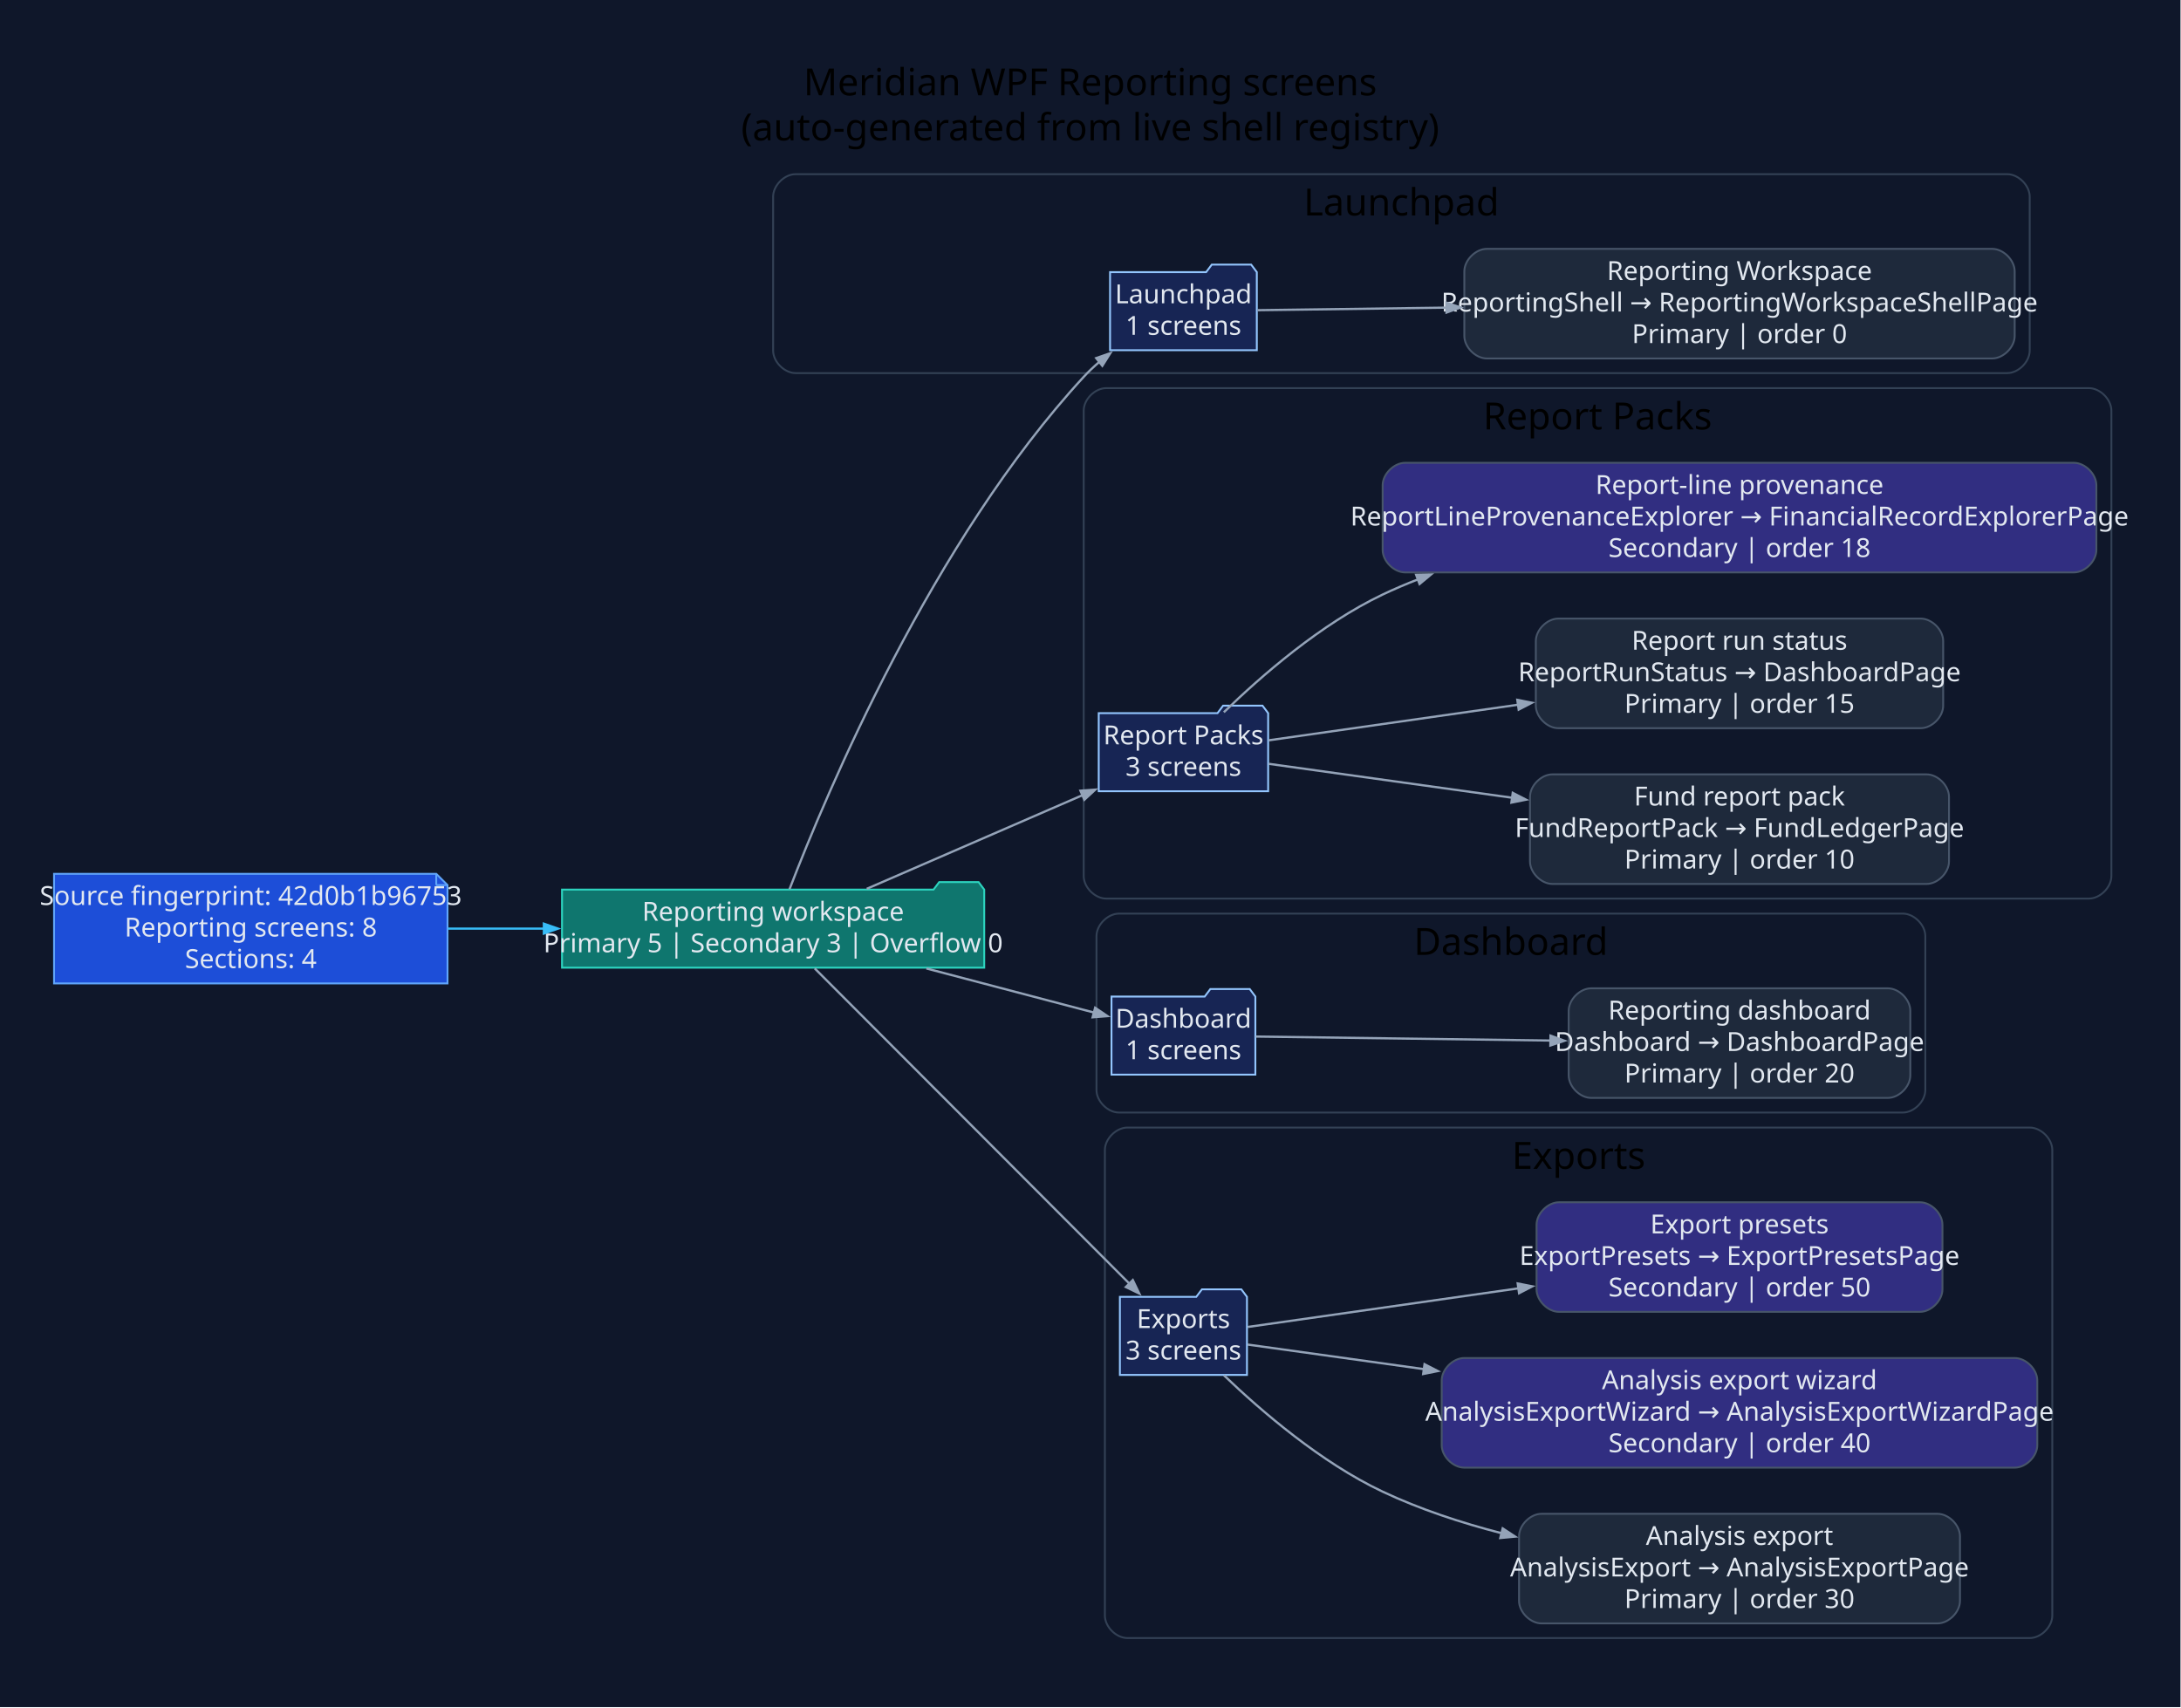
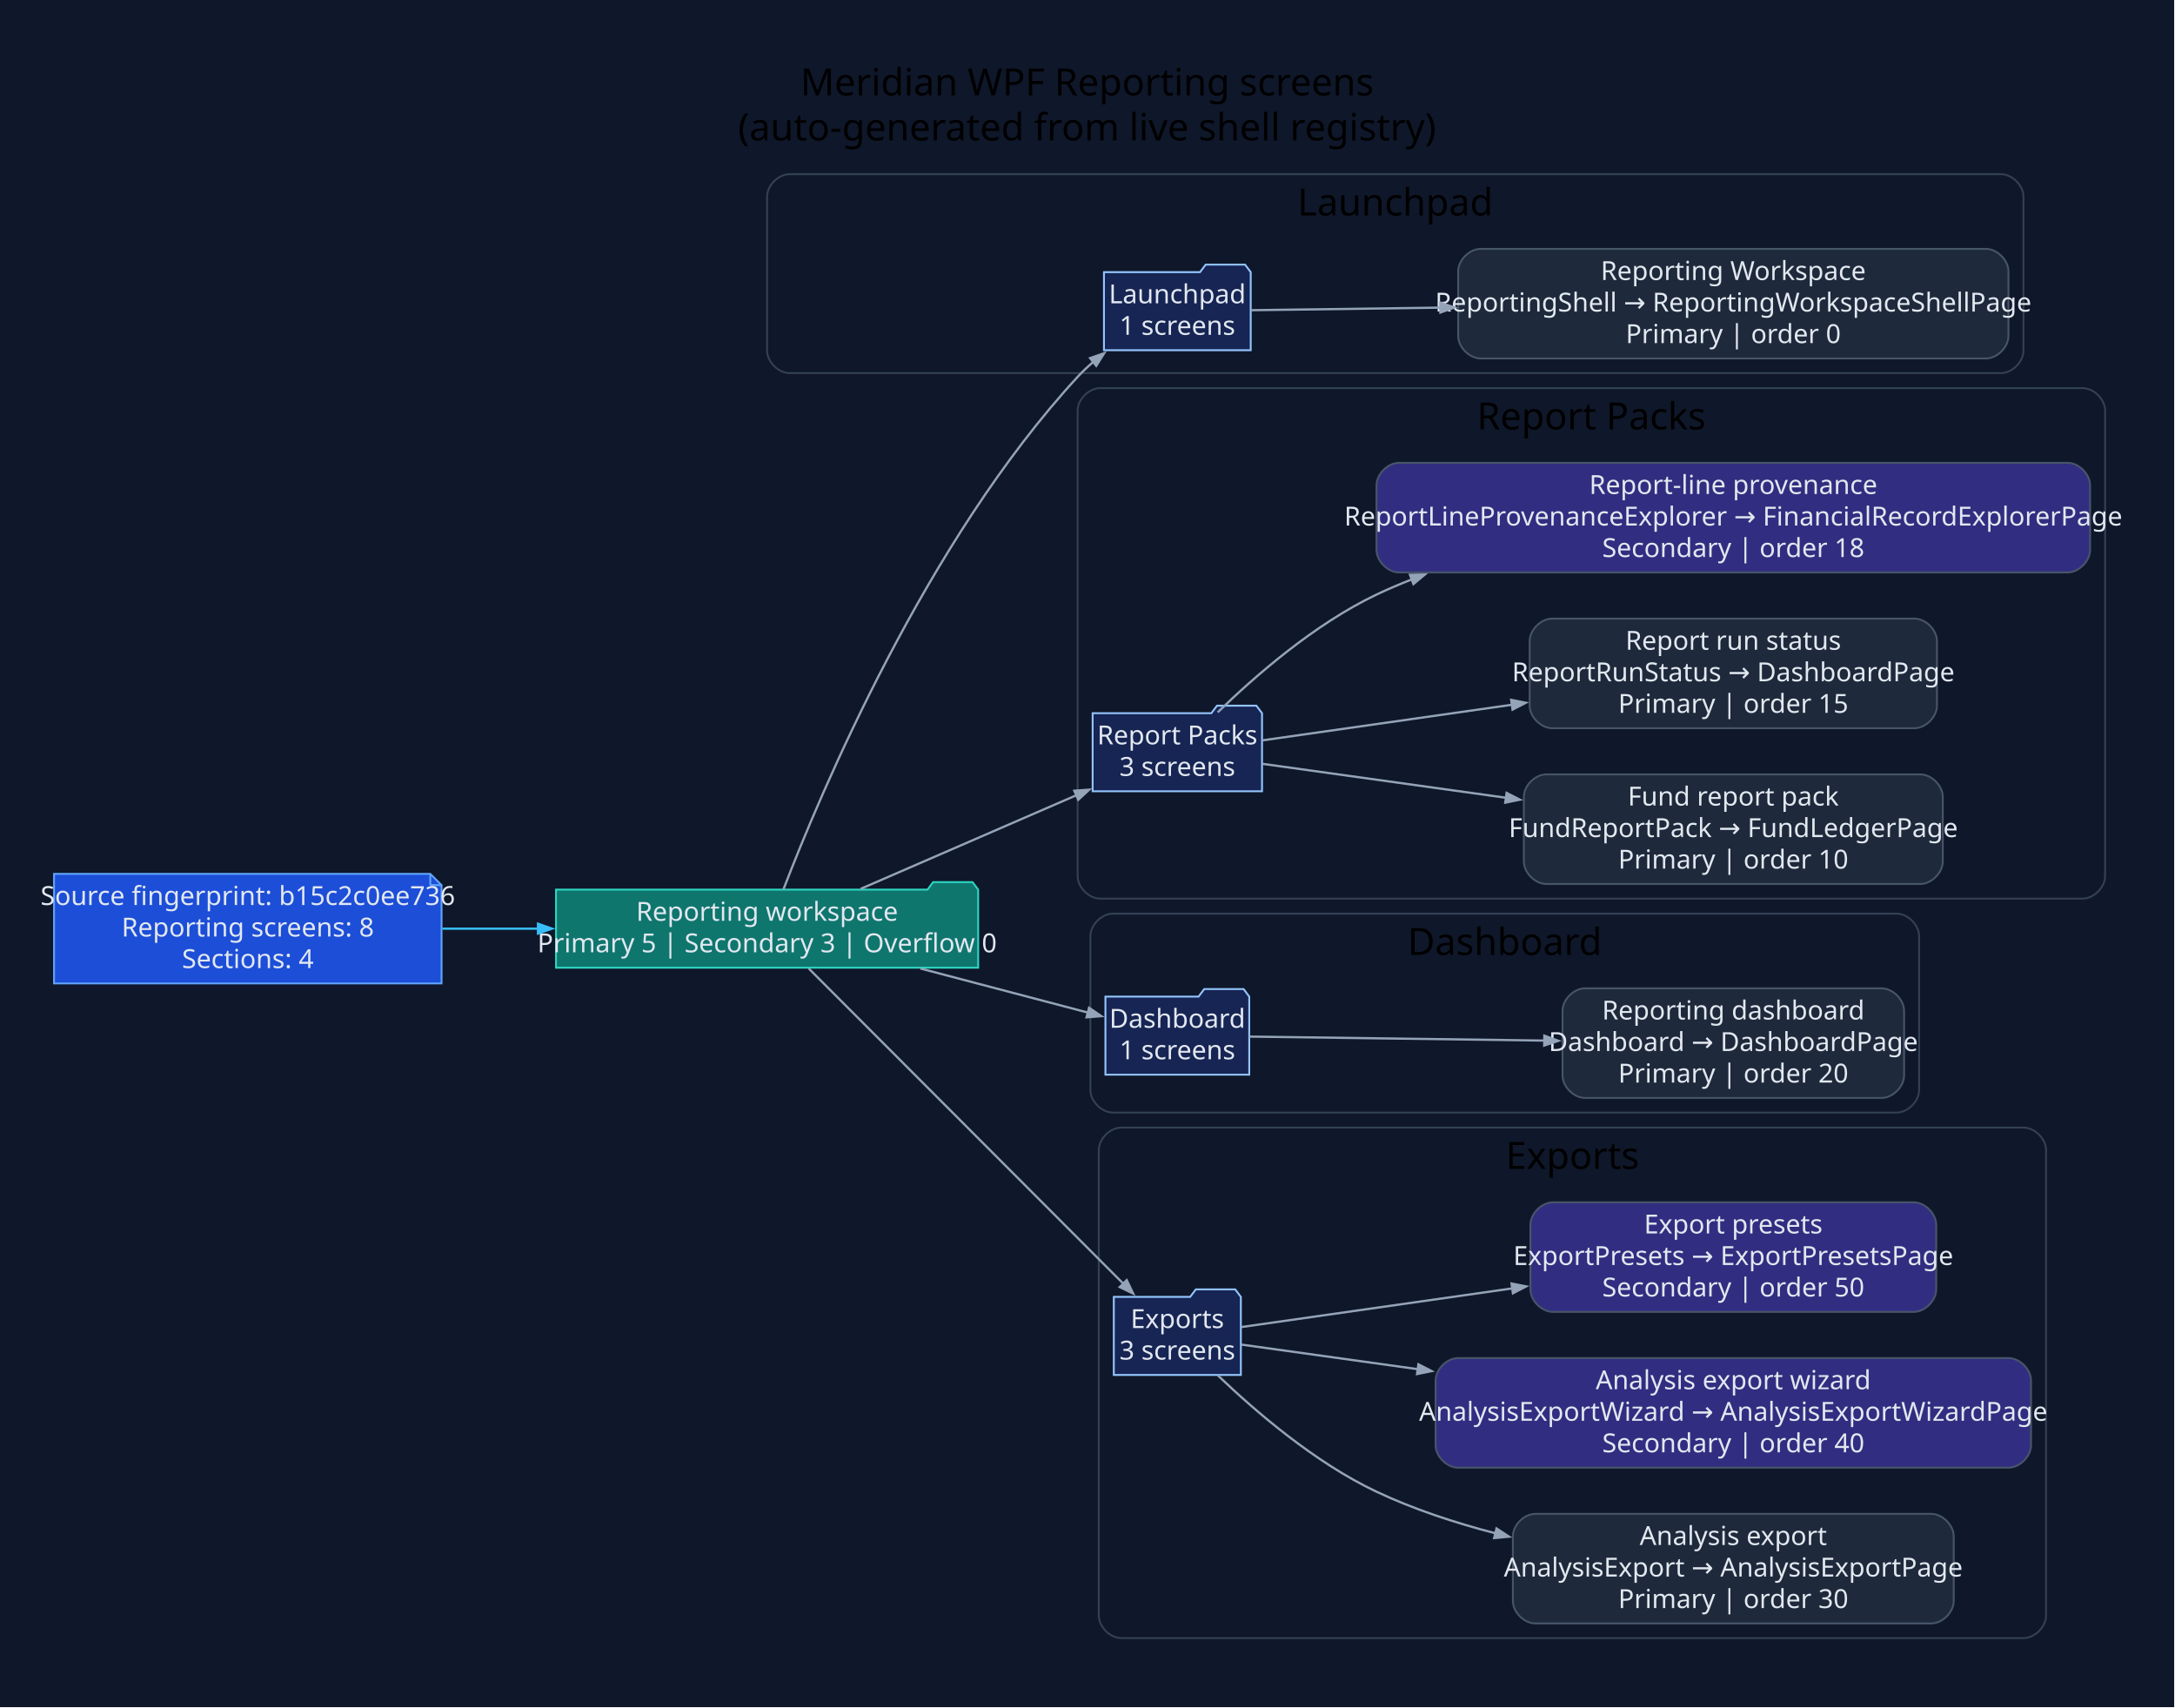
- <svg xmlns="http://www.w3.org/2000/svg" width="1162pt" height="910pt" viewBox="0.00 0.00 1162.00 910.00">
+ <svg xmlns="http://www.w3.org/2000/svg" width="1159pt" height="910pt" viewBox="0.00 0.00 1159.00 910.00">
  <g id="graph0" class="graph" transform="scale(1 1) rotate(0) translate(28.8 880.8)">
-     <polygon fill="#0f172a" stroke="none" points="-28.8,28.8 -28.8,-880.8 1132.91,-880.8 1132.91,28.8 -28.8,28.8" />
-     <text xml:space="preserve" text-anchor="middle" x="552.05" y="-830" font-family="Segoe UI" font-size="20.00">Meridian WPF Reporting screens</text>
-     <text xml:space="preserve" text-anchor="middle" x="552.05" y="-806" font-family="Segoe UI" font-size="20.00">(auto-generated from live shell registry)</text>
+     <polygon fill="#0f172a" stroke="none" points="-28.8,28.8 -28.8,-880.8 1129.76,-880.8 1129.76,28.8 -28.8,28.8" />
+     <text xml:space="preserve" text-anchor="middle" x="550.48" y="-830" font-family="Segoe UI" font-size="20.00">Meridian WPF Reporting screens</text>
+     <text xml:space="preserve" text-anchor="middle" x="550.48" y="-806" font-family="Segoe UI" font-size="20.00">(auto-generated from live shell registry)</text>
    <g id="clust1" class="cluster">
-       <path fill="#0f172a" stroke="#334155" d="M395.11,-682C395.11,-682 1040.59,-682 1040.59,-682 1046.59,-682 1052.59,-688 1052.59,-694 1052.59,-694 1052.59,-776 1052.59,-776 1052.59,-782 1046.59,-788 1040.59,-788 1040.59,-788 395.11,-788 395.11,-788 389.11,-788 383.11,-782 383.11,-776 383.11,-776 383.11,-694 383.11,-694 383.11,-688 389.11,-682 395.11,-682" />
-       <text xml:space="preserve" text-anchor="middle" x="717.85" y="-766" font-family="Segoe UI" font-size="20.00">Launchpad</text>
+       <path fill="#0f172a" stroke="#334155" d="M391.96,-682C391.96,-682 1037.45,-682 1037.45,-682 1043.45,-682 1049.45,-688 1049.45,-694 1049.45,-694 1049.45,-776 1049.45,-776 1049.45,-782 1043.45,-788 1037.45,-788 1037.45,-788 391.96,-788 391.96,-788 385.96,-788 379.96,-782 379.96,-776 379.96,-776 379.96,-694 379.96,-694 379.96,-688 385.96,-682 391.96,-682" />
+       <text xml:space="preserve" text-anchor="middle" x="714.7" y="-766" font-family="Segoe UI" font-size="20.00">Launchpad</text>
    </g>
    <g id="clust2" class="cluster">
-       <path fill="#0f172a" stroke="#334155" d="M560.58,-402C560.58,-402 1084.11,-402 1084.11,-402 1090.11,-402 1096.11,-408 1096.11,-414 1096.11,-414 1096.11,-662 1096.11,-662 1096.11,-668 1090.11,-674 1084.11,-674 1084.11,-674 560.58,-674 560.58,-674 554.58,-674 548.58,-668 548.58,-662 548.58,-662 548.58,-414 548.58,-414 548.58,-408 554.58,-402 560.58,-402" />
-       <text xml:space="preserve" text-anchor="middle" x="822.34" y="-652" font-family="Segoe UI" font-size="20.00">Report Packs</text>
+       <path fill="#0f172a" stroke="#334155" d="M557.44,-402C557.44,-402 1080.96,-402 1080.96,-402 1086.96,-402 1092.96,-408 1092.96,-414 1092.96,-414 1092.96,-662 1092.96,-662 1092.96,-668 1086.96,-674 1080.96,-674 1080.96,-674 557.44,-674 557.44,-674 551.44,-674 545.44,-668 545.44,-662 545.44,-662 545.44,-414 545.44,-414 545.44,-408 551.44,-402 557.44,-402" />
+       <text xml:space="preserve" text-anchor="middle" x="819.2" y="-652" font-family="Segoe UI" font-size="20.00">Report Packs</text>
    </g>
    <g id="clust3" class="cluster">
-       <path fill="#0f172a" stroke="#334155" d="M567.39,-288C567.39,-288 984.98,-288 984.98,-288 990.98,-288 996.98,-294 996.98,-300 996.98,-300 996.98,-382 996.98,-382 996.98,-388 990.98,-394 984.98,-394 984.98,-394 567.39,-394 567.39,-394 561.39,-394 555.39,-388 555.39,-382 555.39,-382 555.39,-300 555.39,-300 555.39,-294 561.39,-288 567.39,-288" />
-       <text xml:space="preserve" text-anchor="middle" x="776.19" y="-372" font-family="Segoe UI" font-size="20.00">Dashboard</text>
+       <path fill="#0f172a" stroke="#334155" d="M564.25,-288C564.25,-288 981.84,-288 981.84,-288 987.84,-288 993.84,-294 993.84,-300 993.84,-300 993.84,-382 993.84,-382 993.84,-388 987.84,-394 981.84,-394 981.84,-394 564.25,-394 564.25,-394 558.25,-394 552.25,-388 552.25,-382 552.25,-382 552.25,-300 552.25,-300 552.25,-294 558.25,-288 564.25,-288" />
+       <text xml:space="preserve" text-anchor="middle" x="773.04" y="-372" font-family="Segoe UI" font-size="20.00">Dashboard</text>
    </g>
    <g id="clust4" class="cluster">
-       <path fill="#0f172a" stroke="#334155" d="M571.86,-8C571.86,-8 1052.63,-8 1052.63,-8 1058.63,-8 1064.63,-14 1064.63,-20 1064.63,-20 1064.63,-268 1064.63,-268 1064.63,-274 1058.63,-280 1052.63,-280 1052.63,-280 571.86,-280 571.86,-280 565.86,-280 559.86,-274 559.86,-268 559.86,-268 559.86,-20 559.86,-20 559.86,-14 565.86,-8 571.86,-8" />
-       <text xml:space="preserve" text-anchor="middle" x="812.25" y="-258" font-family="Segoe UI" font-size="20.00">Exports</text>
+       <path fill="#0f172a" stroke="#334155" d="M568.72,-8C568.72,-8 1049.49,-8 1049.49,-8 1055.49,-8 1061.49,-14 1061.49,-20 1061.49,-20 1061.49,-268 1061.49,-268 1061.49,-274 1055.49,-280 1049.49,-280 1049.49,-280 568.72,-280 568.72,-280 562.72,-280 556.72,-274 556.72,-268 556.72,-268 556.72,-20 556.72,-20 556.72,-14 562.72,-8 568.72,-8" />
+       <text xml:space="preserve" text-anchor="middle" x="809.1" y="-258" font-family="Segoe UI" font-size="20.00">Exports</text>
    </g>
    <g id="node1" class="node">
-       <polygon fill="#1d4ed8" stroke="#60a5fa" points="203.63,-415.2 0,-415.2 0,-356.8 209.63,-356.8 209.63,-409.2 203.63,-415.2" />
-       <polyline fill="none" stroke="#60a5fa" points="203.63,-415.2 203.63,-409.2" />
-       <polyline fill="none" stroke="#60a5fa" points="209.63,-409.2 203.63,-409.2" />
-       <text xml:space="preserve" text-anchor="middle" x="104.82" y="-398.6" font-family="Segoe UI" font-size="14.00" fill="#e2e8f0">Source fingerprint: 42d0b1b96753</text>
-       <text xml:space="preserve" text-anchor="middle" x="104.82" y="-381.8" font-family="Segoe UI" font-size="14.00" fill="#e2e8f0">Reporting screens: 8</text>
-       <text xml:space="preserve" text-anchor="middle" x="104.82" y="-365" font-family="Segoe UI" font-size="14.00" fill="#e2e8f0">Sections: 4</text>
+       <polygon fill="#1d4ed8" stroke="#60a5fa" points="200.49,-415.2 0,-415.2 0,-356.8 206.49,-356.8 206.49,-409.2 200.49,-415.2" />
+       <polyline fill="none" stroke="#60a5fa" points="200.49,-415.2 200.49,-409.2" />
+       <polyline fill="none" stroke="#60a5fa" points="206.49,-409.2 200.49,-409.2" />
+       <text xml:space="preserve" text-anchor="middle" x="103.25" y="-398.6" font-family="Segoe UI" font-size="14.00" fill="#e2e8f0">Source fingerprint: b15c2c0ee736</text>
+       <text xml:space="preserve" text-anchor="middle" x="103.25" y="-381.8" font-family="Segoe UI" font-size="14.00" fill="#e2e8f0">Reporting screens: 8</text>
+       <text xml:space="preserve" text-anchor="middle" x="103.25" y="-365" font-family="Segoe UI" font-size="14.00" fill="#e2e8f0">Sections: 4</text>
    </g>
    <g id="node2" class="node">
-       <polygon fill="#0f766e" stroke="#2dd4bf" points="495.58,-406.8 492.58,-410.8 471.58,-410.8 468.58,-406.8 270.63,-406.8 270.63,-365.2 495.58,-365.2 495.58,-406.8" />
-       <text xml:space="preserve" text-anchor="middle" x="383.11" y="-390.2" font-family="Segoe UI" font-size="14.00" fill="#e2e8f0">Reporting workspace</text>
-       <text xml:space="preserve" text-anchor="middle" x="383.11" y="-373.4" font-family="Segoe UI" font-size="14.00" fill="#e2e8f0">Primary 5 | Secondary 3 | Overflow 0</text>
+       <polygon fill="#0f766e" stroke="#2dd4bf" points="492.44,-406.8 489.44,-410.8 468.44,-410.8 465.44,-406.8 267.49,-406.8 267.49,-365.2 492.44,-365.2 492.44,-406.8" />
+       <text xml:space="preserve" text-anchor="middle" x="379.96" y="-390.2" font-family="Segoe UI" font-size="14.00" fill="#e2e8f0">Reporting workspace</text>
+       <text xml:space="preserve" text-anchor="middle" x="379.96" y="-373.4" font-family="Segoe UI" font-size="14.00" fill="#e2e8f0">Primary 5 | Secondary 3 | Overflow 0</text>
    </g>
    <g id="edge1" class="edge">
-       <path fill="none" stroke="#38bdf8" stroke-width="1.2" d="M209.88,-386C226.68,-386 244.2,-386 261.36,-386" />
-       <polygon fill="#38bdf8" stroke="#38bdf8" stroke-width="1.2" points="260.98,-388.63 268.48,-386 260.98,-383.38 260.98,-388.63" />
+       <path fill="none" stroke="#38bdf8" stroke-width="1.2" d="M206.93,-386C223.67,-386 241.15,-386 258.28,-386" />
+       <polygon fill="#38bdf8" stroke="#38bdf8" stroke-width="1.2" points="257.88,-388.63 265.38,-386 257.88,-383.38 257.88,-388.63" />
    </g>
    <g id="node3" class="node">
-       <polygon fill="#172554" stroke="#93c5fd" points="640.81,-735.8 637.81,-739.8 616.81,-739.8 613.81,-735.8 562.62,-735.8 562.62,-694.2 640.81,-694.2 640.81,-735.8" />
-       <text xml:space="preserve" text-anchor="middle" x="601.71" y="-719.2" font-family="Segoe UI" font-size="14.00" fill="#e2e8f0">Launchpad</text>
-       <text xml:space="preserve" text-anchor="middle" x="601.71" y="-702.4" font-family="Segoe UI" font-size="14.00" fill="#e2e8f0">1 screens</text>
+       <polygon fill="#172554" stroke="#93c5fd" points="637.67,-735.8 634.67,-739.8 613.67,-739.8 610.67,-735.8 559.47,-735.8 559.47,-694.2 637.67,-694.2 637.67,-735.8" />
+       <text xml:space="preserve" text-anchor="middle" x="598.57" y="-719.2" font-family="Segoe UI" font-size="14.00" fill="#e2e8f0">Launchpad</text>
+       <text xml:space="preserve" text-anchor="middle" x="598.57" y="-702.4" font-family="Segoe UI" font-size="14.00" fill="#e2e8f0">1 screens</text>
    </g>
    <g id="edge2" class="edge">
-       <path fill="none" stroke="#94a3b8" stroke-width="1.2" d="M391.84,-406.98C411.56,-458.33 467.91,-592.49 548.58,-680 551.16,-682.8 554,-685.48 556.99,-688.03" />
-       <polygon fill="#94a3b8" stroke="#94a3b8" stroke-width="1.2" points="555.24,-689.99 562.74,-692.6 558.5,-685.88 555.24,-689.99" />
+       <path fill="none" stroke="#94a3b8" stroke-width="1.2" d="M388.7,-406.98C408.42,-458.33 464.76,-592.49 545.44,-680 548.01,-682.8 550.86,-685.48 553.84,-688.03" />
+       <polygon fill="#94a3b8" stroke="#94a3b8" stroke-width="1.2" points="552.09,-689.99 559.6,-692.6 555.36,-685.88 552.09,-689.99" />
    </g>
    <g id="node5" class="node">
-       <polygon fill="#172554" stroke="#93c5fd" points="646.85,-500.8 643.85,-504.8 622.85,-504.8 619.85,-500.8 556.58,-500.8 556.58,-459.2 646.85,-459.2 646.85,-500.8" />
-       <text xml:space="preserve" text-anchor="middle" x="601.71" y="-484.2" font-family="Segoe UI" font-size="14.00" fill="#e2e8f0">Report Packs</text>
-       <text xml:space="preserve" text-anchor="middle" x="601.71" y="-467.4" font-family="Segoe UI" font-size="14.00" fill="#e2e8f0">3 screens</text>
+       <polygon fill="#172554" stroke="#93c5fd" points="643.7,-500.8 640.7,-504.8 619.7,-504.8 616.7,-500.8 553.44,-500.8 553.44,-459.2 643.7,-459.2 643.7,-500.8" />
+       <text xml:space="preserve" text-anchor="middle" x="598.57" y="-484.2" font-family="Segoe UI" font-size="14.00" fill="#e2e8f0">Report Packs</text>
+       <text xml:space="preserve" text-anchor="middle" x="598.57" y="-467.4" font-family="Segoe UI" font-size="14.00" fill="#e2e8f0">3 screens</text>
    </g>
    <g id="edge4" class="edge">
-       <path fill="none" stroke="#94a3b8" stroke-width="1.2" d="M432.99,-407.21C467.3,-422.1 513.13,-441.99 548.21,-457.22" />
-       <polygon fill="#94a3b8" stroke="#94a3b8" stroke-width="1.2" points="546.84,-459.48 554.76,-460.06 548.93,-454.67 546.84,-459.48" />
+       <path fill="none" stroke="#94a3b8" stroke-width="1.2" d="M429.84,-407.21C464.15,-422.1 509.98,-441.99 545.07,-457.22" />
+       <polygon fill="#94a3b8" stroke="#94a3b8" stroke-width="1.2" points="543.69,-459.48 551.62,-460.06 545.78,-454.67 543.69,-459.48" />
    </g>
    <g id="node9" class="node">
-       <polygon fill="#172554" stroke="#93c5fd" points="640.04,-349.8 637.04,-353.8 616.04,-353.8 613.04,-349.8 563.39,-349.8 563.39,-308.2 640.04,-308.2 640.04,-349.8" />
-       <text xml:space="preserve" text-anchor="middle" x="601.71" y="-333.2" font-family="Segoe UI" font-size="14.00" fill="#e2e8f0">Dashboard</text>
-       <text xml:space="preserve" text-anchor="middle" x="601.71" y="-316.4" font-family="Segoe UI" font-size="14.00" fill="#e2e8f0">1 screens</text>
+       <polygon fill="#172554" stroke="#93c5fd" points="636.89,-349.8 633.89,-353.8 612.89,-353.8 609.89,-349.8 560.25,-349.8 560.25,-308.2 636.89,-308.2 636.89,-349.8" />
+       <text xml:space="preserve" text-anchor="middle" x="598.57" y="-333.2" font-family="Segoe UI" font-size="14.00" fill="#e2e8f0">Dashboard</text>
+       <text xml:space="preserve" text-anchor="middle" x="598.57" y="-316.4" font-family="Segoe UI" font-size="14.00" fill="#e2e8f0">1 screens</text>
    </g>
    <g id="edge8" class="edge">
-       <path fill="none" stroke="#94a3b8" stroke-width="1.2" d="M464.76,-364.78C494.89,-356.85 528.08,-348.11 554.12,-341.26" />
-       <polygon fill="#94a3b8" stroke="#94a3b8" stroke-width="1.2" points="554.67,-343.83 561.26,-339.38 553.34,-338.75 554.67,-343.83" />
+       <path fill="none" stroke="#94a3b8" stroke-width="1.2" d="M461.62,-364.78C491.75,-356.85 524.93,-348.11 550.97,-341.26" />
+       <polygon fill="#94a3b8" stroke="#94a3b8" stroke-width="1.2" points="551.53,-343.83 558.11,-339.38 550.19,-338.75 551.53,-343.83" />
    </g>
    <g id="node11" class="node">
-       <polygon fill="#172554" stroke="#93c5fd" points="635.56,-189.8 632.56,-193.8 611.56,-193.8 608.56,-189.8 567.86,-189.8 567.86,-148.2 635.56,-148.2 635.56,-189.8" />
-       <text xml:space="preserve" text-anchor="middle" x="601.71" y="-173.2" font-family="Segoe UI" font-size="14.00" fill="#e2e8f0">Exports</text>
-       <text xml:space="preserve" text-anchor="middle" x="601.71" y="-156.4" font-family="Segoe UI" font-size="14.00" fill="#e2e8f0">3 screens</text>
+       <polygon fill="#172554" stroke="#93c5fd" points="632.42,-189.8 629.42,-193.8 608.42,-193.8 605.42,-189.8 564.72,-189.8 564.72,-148.2 632.42,-148.2 632.42,-189.8" />
+       <text xml:space="preserve" text-anchor="middle" x="598.57" y="-173.2" font-family="Segoe UI" font-size="14.00" fill="#e2e8f0">Exports</text>
+       <text xml:space="preserve" text-anchor="middle" x="598.57" y="-156.4" font-family="Segoe UI" font-size="14.00" fill="#e2e8f0">3 screens</text>
    </g>
    <g id="edge10" class="edge">
-       <path fill="none" stroke="#94a3b8" stroke-width="1.2" d="M405.27,-364.8C444.66,-325.34 529.19,-240.66 573.04,-196.72" />
-       <polygon fill="#94a3b8" stroke="#94a3b8" stroke-width="1.2" points="574.74,-198.74 578.18,-191.57 571.03,-195.03 574.74,-198.74" />
+       <path fill="none" stroke="#94a3b8" stroke-width="1.2" d="M402.13,-364.8C441.52,-325.34 526.04,-240.66 569.9,-196.72" />
+       <polygon fill="#94a3b8" stroke="#94a3b8" stroke-width="1.2" points="571.6,-198.74 575.04,-191.57 567.88,-195.03 571.6,-198.74" />
    </g>
    <g id="node4" class="node">
-       <path fill="#1e293b" stroke="#475569" d="M1032.59,-748.2C1032.59,-748.2 763.37,-748.2 763.37,-748.2 757.37,-748.2 751.37,-742.2 751.37,-736.2 751.37,-736.2 751.37,-701.8 751.37,-701.8 751.37,-695.8 757.37,-689.8 763.37,-689.8 763.37,-689.8 1032.59,-689.8 1032.59,-689.8 1038.59,-689.8 1044.59,-695.8 1044.59,-701.8 1044.59,-701.8 1044.59,-736.2 1044.59,-736.2 1044.59,-742.2 1038.59,-748.2 1032.59,-748.2" />
-       <text xml:space="preserve" text-anchor="middle" x="897.98" y="-731.6" font-family="Segoe UI" font-size="14.00" fill="#e2e8f0">Reporting Workspace</text>
-       <text xml:space="preserve" text-anchor="middle" x="897.98" y="-714.8" font-family="Segoe UI" font-size="14.00" fill="#e2e8f0">ReportingShell → ReportingWorkspaceShellPage</text>
-       <text xml:space="preserve" text-anchor="middle" x="897.98" y="-698" font-family="Segoe UI" font-size="14.00" fill="#e2e8f0">Primary | order 0</text>
+       <path fill="#1e293b" stroke="#475569" d="M1029.45,-748.2C1029.45,-748.2 760.22,-748.2 760.22,-748.2 754.22,-748.2 748.22,-742.2 748.22,-736.2 748.22,-736.2 748.22,-701.8 748.22,-701.8 748.22,-695.8 754.22,-689.8 760.22,-689.8 760.22,-689.8 1029.45,-689.8 1029.45,-689.8 1035.45,-689.8 1041.45,-695.8 1041.45,-701.8 1041.45,-701.8 1041.45,-736.2 1041.45,-736.2 1041.45,-742.2 1035.45,-748.2 1029.45,-748.2" />
+       <text xml:space="preserve" text-anchor="middle" x="894.83" y="-731.6" font-family="Segoe UI" font-size="14.00" fill="#e2e8f0">Reporting Workspace</text>
+       <text xml:space="preserve" text-anchor="middle" x="894.83" y="-714.8" font-family="Segoe UI" font-size="14.00" fill="#e2e8f0">ReportingShell → ReportingWorkspaceShellPage</text>
+       <text xml:space="preserve" text-anchor="middle" x="894.83" y="-698" font-family="Segoe UI" font-size="14.00" fill="#e2e8f0">Primary | order 0</text>
    </g>
    <g id="edge3" class="edge">
-       <path fill="none" stroke="#94a3b8" stroke-width="1.2" d="M641.18,-715.52C667.58,-715.88 704.51,-716.38 742.12,-716.89" />
-       <polygon fill="#94a3b8" stroke="#94a3b8" stroke-width="1.2" points="741.82,-719.52 749.36,-716.99 741.89,-714.27 741.82,-719.52" />
+       <path fill="none" stroke="#94a3b8" stroke-width="1.2" d="M638.04,-715.52C664.43,-715.88 701.37,-716.38 738.98,-716.89" />
+       <polygon fill="#94a3b8" stroke="#94a3b8" stroke-width="1.2" points="738.68,-719.52 746.21,-716.99 738.75,-714.27 738.68,-719.52" />
    </g>
    <g id="node6" class="node">
-       <path fill="#1e293b" stroke="#475569" d="M997.6,-468.2C997.6,-468.2 798.35,-468.2 798.35,-468.2 792.35,-468.2 786.35,-462.2 786.35,-456.2 786.35,-456.2 786.35,-421.8 786.35,-421.8 786.35,-415.8 792.35,-409.8 798.35,-409.8 798.35,-409.8 997.6,-409.8 997.6,-409.8 1003.6,-409.8 1009.6,-415.8 1009.6,-421.8 1009.6,-421.8 1009.6,-456.2 1009.6,-456.2 1009.6,-462.2 1003.6,-468.2 997.6,-468.2" />
-       <text xml:space="preserve" text-anchor="middle" x="897.98" y="-451.6" font-family="Segoe UI" font-size="14.00" fill="#e2e8f0">Fund report pack</text>
-       <text xml:space="preserve" text-anchor="middle" x="897.98" y="-434.8" font-family="Segoe UI" font-size="14.00" fill="#e2e8f0">FundReportPack → FundLedgerPage</text>
-       <text xml:space="preserve" text-anchor="middle" x="897.98" y="-418" font-family="Segoe UI" font-size="14.00" fill="#e2e8f0">Primary | order 10</text>
+       <path fill="#1e293b" stroke="#475569" d="M994.46,-468.2C994.46,-468.2 795.21,-468.2 795.21,-468.2 789.21,-468.2 783.21,-462.2 783.21,-456.2 783.21,-456.2 783.21,-421.8 783.21,-421.8 783.21,-415.8 789.21,-409.8 795.21,-409.8 795.21,-409.8 994.46,-409.8 994.46,-409.8 1000.46,-409.8 1006.46,-415.8 1006.46,-421.8 1006.46,-421.8 1006.46,-456.2 1006.46,-456.2 1006.46,-462.2 1000.46,-468.2 994.46,-468.2" />
+       <text xml:space="preserve" text-anchor="middle" x="894.83" y="-451.6" font-family="Segoe UI" font-size="14.00" fill="#e2e8f0">Fund report pack</text>
+       <text xml:space="preserve" text-anchor="middle" x="894.83" y="-434.8" font-family="Segoe UI" font-size="14.00" fill="#e2e8f0">FundReportPack → FundLedgerPage</text>
+       <text xml:space="preserve" text-anchor="middle" x="894.83" y="-418" font-family="Segoe UI" font-size="14.00" fill="#e2e8f0">Primary | order 10</text>
    </g>
    <g id="edge5" class="edge">
-       <path fill="none" stroke="#94a3b8" stroke-width="1.2" d="M647.09,-473.82C681.56,-469.01 731.06,-462.12 776.92,-455.73" />
-       <polygon fill="#94a3b8" stroke="#94a3b8" stroke-width="1.2" points="777.17,-458.34 784.24,-454.71 776.45,-453.14 777.17,-458.34" />
+       <path fill="none" stroke="#94a3b8" stroke-width="1.2" d="M643.94,-473.82C678.41,-469.01 727.91,-462.12 773.77,-455.73" />
+       <polygon fill="#94a3b8" stroke="#94a3b8" stroke-width="1.2" points="774.03,-458.34 781.09,-454.71 773.3,-453.14 774.03,-458.34" />
    </g>
    <g id="node7" class="node">
-       <path fill="#1e293b" stroke="#475569" d="M994.49,-551.2C994.49,-551.2 801.46,-551.2 801.46,-551.2 795.46,-551.2 789.46,-545.2 789.46,-539.2 789.46,-539.2 789.46,-504.8 789.46,-504.8 789.46,-498.8 795.46,-492.8 801.46,-492.8 801.46,-492.8 994.49,-492.8 994.49,-492.8 1000.49,-492.8 1006.49,-498.8 1006.49,-504.8 1006.49,-504.8 1006.49,-539.2 1006.49,-539.2 1006.49,-545.2 1000.49,-551.2 994.49,-551.2" />
-       <text xml:space="preserve" text-anchor="middle" x="897.98" y="-534.6" font-family="Segoe UI" font-size="14.00" fill="#e2e8f0">Report run status</text>
-       <text xml:space="preserve" text-anchor="middle" x="897.98" y="-517.8" font-family="Segoe UI" font-size="14.00" fill="#e2e8f0">ReportRunStatus → DashboardPage</text>
-       <text xml:space="preserve" text-anchor="middle" x="897.98" y="-501" font-family="Segoe UI" font-size="14.00" fill="#e2e8f0">Primary | order 15</text>
+       <path fill="#1e293b" stroke="#475569" d="M991.35,-551.2C991.35,-551.2 798.32,-551.2 798.32,-551.2 792.32,-551.2 786.32,-545.2 786.32,-539.2 786.32,-539.2 786.32,-504.8 786.32,-504.8 786.32,-498.8 792.32,-492.8 798.32,-492.8 798.32,-492.8 991.35,-492.8 991.35,-492.8 997.35,-492.8 1003.35,-498.8 1003.35,-504.8 1003.35,-504.8 1003.35,-539.2 1003.35,-539.2 1003.35,-545.2 997.35,-551.2 991.35,-551.2" />
+       <text xml:space="preserve" text-anchor="middle" x="894.83" y="-534.6" font-family="Segoe UI" font-size="14.00" fill="#e2e8f0">Report run status</text>
+       <text xml:space="preserve" text-anchor="middle" x="894.83" y="-517.8" font-family="Segoe UI" font-size="14.00" fill="#e2e8f0">ReportRunStatus → DashboardPage</text>
+       <text xml:space="preserve" text-anchor="middle" x="894.83" y="-501" font-family="Segoe UI" font-size="14.00" fill="#e2e8f0">Primary | order 15</text>
    </g>
    <g id="edge6" class="edge">
-       <path fill="none" stroke="#94a3b8" stroke-width="1.2" d="M647.09,-486.33C682.38,-491.37 733.44,-498.66 780.21,-505.33" />
-       <polygon fill="#94a3b8" stroke="#94a3b8" stroke-width="1.2" points="779.6,-507.9 787.4,-506.36 780.34,-502.7 779.6,-507.9" />
+       <path fill="none" stroke="#94a3b8" stroke-width="1.2" d="M643.94,-486.33C679.24,-491.37 730.29,-498.66 777.07,-505.33" />
+       <polygon fill="#94a3b8" stroke="#94a3b8" stroke-width="1.2" points="776.46,-507.9 784.25,-506.36 777.2,-502.7 776.46,-507.9" />
    </g>
    <g id="node8" class="node">
-       <path fill="#312e81" stroke="#475569" d="M1076.11,-634.2C1076.11,-634.2 719.85,-634.2 719.85,-634.2 713.85,-634.2 707.85,-628.2 707.85,-622.2 707.85,-622.2 707.85,-587.8 707.85,-587.8 707.85,-581.8 713.85,-575.8 719.85,-575.8 719.85,-575.8 1076.11,-575.8 1076.11,-575.8 1082.11,-575.8 1088.11,-581.8 1088.11,-587.8 1088.11,-587.8 1088.11,-622.2 1088.11,-622.2 1088.11,-628.2 1082.11,-634.2 1076.11,-634.2" />
-       <text xml:space="preserve" text-anchor="middle" x="897.98" y="-617.6" font-family="Segoe UI" font-size="14.00" fill="#e2e8f0">Report-line provenance</text>
-       <text xml:space="preserve" text-anchor="middle" x="897.98" y="-600.8" font-family="Segoe UI" font-size="14.00" fill="#e2e8f0">ReportLineProvenanceExplorer → FinancialRecordExplorerPage</text>
-       <text xml:space="preserve" text-anchor="middle" x="897.98" y="-584" font-family="Segoe UI" font-size="14.00" fill="#e2e8f0">Secondary | order 18</text>
+       <path fill="#312e81" stroke="#475569" d="M1072.96,-634.2C1072.96,-634.2 716.7,-634.2 716.7,-634.2 710.7,-634.2 704.7,-628.2 704.7,-622.2 704.7,-622.2 704.7,-587.8 704.7,-587.8 704.7,-581.8 710.7,-575.8 716.7,-575.8 716.7,-575.8 1072.96,-575.8 1072.96,-575.8 1078.96,-575.8 1084.96,-581.8 1084.96,-587.8 1084.96,-587.8 1084.96,-622.2 1084.96,-622.2 1084.96,-628.2 1078.96,-634.2 1072.96,-634.2" />
+       <text xml:space="preserve" text-anchor="middle" x="894.83" y="-617.6" font-family="Segoe UI" font-size="14.00" fill="#e2e8f0">Report-line provenance</text>
+       <text xml:space="preserve" text-anchor="middle" x="894.83" y="-600.8" font-family="Segoe UI" font-size="14.00" fill="#e2e8f0">ReportLineProvenanceExplorer → FinancialRecordExplorerPage</text>
+       <text xml:space="preserve" text-anchor="middle" x="894.83" y="-584" font-family="Segoe UI" font-size="14.00" fill="#e2e8f0">Secondary | order 18</text>
    </g>
    <g id="edge7" class="edge">
-       <path fill="none" stroke="#94a3b8" stroke-width="1.2" d="M623.24,-501.28C643.09,-520.58 674.93,-548.35 707.85,-564 714.03,-566.94 720.44,-569.67 726.98,-572.21" />
-       <polygon fill="#94a3b8" stroke="#94a3b8" stroke-width="1.2" points="725.69,-574.53 733.63,-574.69 727.52,-569.61 725.69,-574.53" />
+       <path fill="none" stroke="#94a3b8" stroke-width="1.2" d="M620.1,-501.28C639.95,-520.58 671.79,-548.35 704.7,-564 710.89,-566.94 717.29,-569.67 723.83,-572.21" />
+       <polygon fill="#94a3b8" stroke="#94a3b8" stroke-width="1.2" points="722.54,-574.53 730.49,-574.69 724.38,-569.61 722.54,-574.53" />
    </g>
    <g id="node10" class="node">
-       <path fill="#1e293b" stroke="#475569" d="M976.98,-354.2C976.98,-354.2 818.97,-354.2 818.97,-354.2 812.97,-354.2 806.97,-348.2 806.97,-342.2 806.97,-342.2 806.97,-307.8 806.97,-307.8 806.97,-301.8 812.97,-295.8 818.97,-295.8 818.97,-295.8 976.98,-295.8 976.98,-295.8 982.98,-295.8 988.98,-301.8 988.98,-307.8 988.98,-307.8 988.98,-342.2 988.98,-342.2 988.98,-348.2 982.98,-354.2 976.98,-354.2" />
-       <text xml:space="preserve" text-anchor="middle" x="897.98" y="-337.6" font-family="Segoe UI" font-size="14.00" fill="#e2e8f0">Reporting dashboard</text>
-       <text xml:space="preserve" text-anchor="middle" x="897.98" y="-320.8" font-family="Segoe UI" font-size="14.00" fill="#e2e8f0">Dashboard → DashboardPage</text>
-       <text xml:space="preserve" text-anchor="middle" x="897.98" y="-304" font-family="Segoe UI" font-size="14.00" fill="#e2e8f0">Primary | order 20</text>
+       <path fill="#1e293b" stroke="#475569" d="M973.84,-354.2C973.84,-354.2 815.83,-354.2 815.83,-354.2 809.83,-354.2 803.83,-348.2 803.83,-342.2 803.83,-342.2 803.83,-307.8 803.83,-307.8 803.83,-301.8 809.83,-295.8 815.83,-295.8 815.83,-295.8 973.84,-295.8 973.84,-295.8 979.84,-295.8 985.84,-301.8 985.84,-307.8 985.84,-307.8 985.84,-342.2 985.84,-342.2 985.84,-348.2 979.84,-354.2 973.84,-354.2" />
+       <text xml:space="preserve" text-anchor="middle" x="894.83" y="-337.6" font-family="Segoe UI" font-size="14.00" fill="#e2e8f0">Reporting dashboard</text>
+       <text xml:space="preserve" text-anchor="middle" x="894.83" y="-320.8" font-family="Segoe UI" font-size="14.00" fill="#e2e8f0">Dashboard → DashboardPage</text>
+       <text xml:space="preserve" text-anchor="middle" x="894.83" y="-304" font-family="Segoe UI" font-size="14.00" fill="#e2e8f0">Primary | order 20</text>
    </g>
    <g id="edge9" class="edge">
-       <path fill="none" stroke="#94a3b8" stroke-width="1.2" d="M640.28,-328.49C679.68,-327.95 743.26,-327.09 797.29,-326.36" />
-       <polygon fill="#94a3b8" stroke="#94a3b8" stroke-width="1.2" points="797.28,-328.98 804.75,-326.25 797.21,-323.73 797.28,-328.98" />
+       <path fill="none" stroke="#94a3b8" stroke-width="1.2" d="M637.14,-328.49C676.54,-327.95 740.12,-327.09 794.14,-326.36" />
+       <polygon fill="#94a3b8" stroke="#94a3b8" stroke-width="1.2" points="794.14,-328.98 801.6,-326.25 794.07,-323.73 794.14,-328.98" />
    </g>
    <g id="node12" class="node">
-       <path fill="#1e293b" stroke="#475569" d="M1003.44,-74.2C1003.44,-74.2 792.52,-74.2 792.52,-74.2 786.52,-74.2 780.52,-68.2 780.52,-62.2 780.52,-62.2 780.52,-27.8 780.52,-27.8 780.52,-21.8 786.52,-15.8 792.52,-15.8 792.52,-15.8 1003.44,-15.8 1003.44,-15.8 1009.44,-15.8 1015.44,-21.8 1015.44,-27.8 1015.44,-27.8 1015.44,-62.2 1015.44,-62.2 1015.44,-68.2 1009.44,-74.2 1003.44,-74.2" />
-       <text xml:space="preserve" text-anchor="middle" x="897.98" y="-57.6" font-family="Segoe UI" font-size="14.00" fill="#e2e8f0">Analysis export</text>
-       <text xml:space="preserve" text-anchor="middle" x="897.98" y="-40.8" font-family="Segoe UI" font-size="14.00" fill="#e2e8f0">AnalysisExport → AnalysisExportPage</text>
-       <text xml:space="preserve" text-anchor="middle" x="897.98" y="-24" font-family="Segoe UI" font-size="14.00" fill="#e2e8f0">Primary | order 30</text>
+       <path fill="#1e293b" stroke="#475569" d="M1000.29,-74.2C1000.29,-74.2 789.37,-74.2 789.37,-74.2 783.37,-74.2 777.37,-68.2 777.37,-62.2 777.37,-62.2 777.37,-27.8 777.37,-27.8 777.37,-21.8 783.37,-15.8 789.37,-15.8 789.37,-15.8 1000.29,-15.8 1000.29,-15.8 1006.29,-15.8 1012.29,-21.8 1012.29,-27.8 1012.29,-27.8 1012.29,-62.2 1012.29,-62.2 1012.29,-68.2 1006.29,-74.2 1000.29,-74.2" />
+       <text xml:space="preserve" text-anchor="middle" x="894.83" y="-57.6" font-family="Segoe UI" font-size="14.00" fill="#e2e8f0">Analysis export</text>
+       <text xml:space="preserve" text-anchor="middle" x="894.83" y="-40.8" font-family="Segoe UI" font-size="14.00" fill="#e2e8f0">AnalysisExport → AnalysisExportPage</text>
+       <text xml:space="preserve" text-anchor="middle" x="894.83" y="-24" font-family="Segoe UI" font-size="14.00" fill="#e2e8f0">Primary | order 30</text>
    </g>
    <g id="edge11" class="edge">
-       <path fill="none" stroke="#94a3b8" stroke-width="1.2" d="M623.29,-147.99C643.18,-128.92 675.04,-101.48 707.85,-86 727.61,-76.68 749.54,-69.44 771.26,-63.84" />
-       <polygon fill="#94a3b8" stroke="#94a3b8" stroke-width="1.2" points="771.81,-66.41 778.45,-62.05 770.54,-61.31 771.81,-66.41" />
+       <path fill="none" stroke="#94a3b8" stroke-width="1.2" d="M620.15,-147.99C640.03,-128.92 671.89,-101.48 704.7,-86 724.47,-76.68 746.39,-69.44 768.11,-63.84" />
+       <polygon fill="#94a3b8" stroke="#94a3b8" stroke-width="1.2" points="768.66,-66.41 775.31,-62.05 767.4,-61.31 768.66,-66.41" />
    </g>
    <g id="node13" class="node">
-       <path fill="#312e81" stroke="#475569" d="M1044.63,-157.2C1044.63,-157.2 751.32,-157.2 751.32,-157.2 745.32,-157.2 739.32,-151.2 739.32,-145.2 739.32,-145.2 739.32,-110.8 739.32,-110.8 739.32,-104.8 745.32,-98.8 751.32,-98.8 751.32,-98.8 1044.63,-98.8 1044.63,-98.8 1050.63,-98.8 1056.63,-104.8 1056.63,-110.8 1056.63,-110.8 1056.63,-145.2 1056.63,-145.2 1056.63,-151.2 1050.63,-157.2 1044.63,-157.2" />
-       <text xml:space="preserve" text-anchor="middle" x="897.98" y="-140.6" font-family="Segoe UI" font-size="14.00" fill="#e2e8f0">Analysis export wizard</text>
-       <text xml:space="preserve" text-anchor="middle" x="897.98" y="-123.8" font-family="Segoe UI" font-size="14.00" fill="#e2e8f0">AnalysisExportWizard → AnalysisExportWizardPage</text>
-       <text xml:space="preserve" text-anchor="middle" x="897.98" y="-107" font-family="Segoe UI" font-size="14.00" fill="#e2e8f0">Secondary | order 40</text>
+       <path fill="#312e81" stroke="#475569" d="M1041.49,-157.2C1041.49,-157.2 748.18,-157.2 748.18,-157.2 742.18,-157.2 736.18,-151.2 736.18,-145.2 736.18,-145.2 736.18,-110.8 736.18,-110.8 736.18,-104.8 742.18,-98.8 748.18,-98.8 748.18,-98.8 1041.49,-98.8 1041.49,-98.8 1047.49,-98.8 1053.49,-104.8 1053.49,-110.8 1053.49,-110.8 1053.49,-145.2 1053.49,-145.2 1053.49,-151.2 1047.49,-157.2 1041.49,-157.2" />
+       <text xml:space="preserve" text-anchor="middle" x="894.83" y="-140.6" font-family="Segoe UI" font-size="14.00" fill="#e2e8f0">Analysis export wizard</text>
+       <text xml:space="preserve" text-anchor="middle" x="894.83" y="-123.8" font-family="Segoe UI" font-size="14.00" fill="#e2e8f0">AnalysisExportWizard → AnalysisExportWizardPage</text>
+       <text xml:space="preserve" text-anchor="middle" x="894.83" y="-107" font-family="Segoe UI" font-size="14.00" fill="#e2e8f0">Secondary | order 40</text>
    </g>
    <g id="edge12" class="edge">
-       <path fill="none" stroke="#94a3b8" stroke-width="1.2" d="M635.9,-164.38C659.8,-161.05 694.04,-156.28 729.89,-151.28" />
-       <polygon fill="#94a3b8" stroke="#94a3b8" stroke-width="1.2" points="730.17,-153.89 737.24,-150.26 729.45,-148.69 730.17,-153.89" />
+       <path fill="none" stroke="#94a3b8" stroke-width="1.2" d="M632.75,-164.38C656.66,-161.05 690.9,-156.28 726.75,-151.28" />
+       <polygon fill="#94a3b8" stroke="#94a3b8" stroke-width="1.2" points="727.03,-153.89 734.09,-150.26 726.3,-148.69 727.03,-153.89" />
    </g>
    <g id="node14" class="node">
-       <path fill="#312e81" stroke="#475569" d="M994.1,-240.2C994.1,-240.2 801.85,-240.2 801.85,-240.2 795.85,-240.2 789.85,-234.2 789.85,-228.2 789.85,-228.2 789.85,-193.8 789.85,-193.8 789.85,-187.8 795.85,-181.8 801.85,-181.8 801.85,-181.8 994.1,-181.8 994.1,-181.8 1000.1,-181.8 1006.1,-187.8 1006.1,-193.8 1006.1,-193.8 1006.1,-228.2 1006.1,-228.2 1006.1,-234.2 1000.1,-240.2 994.1,-240.2" />
-       <text xml:space="preserve" text-anchor="middle" x="897.98" y="-223.6" font-family="Segoe UI" font-size="14.00" fill="#e2e8f0">Export presets</text>
-       <text xml:space="preserve" text-anchor="middle" x="897.98" y="-206.8" font-family="Segoe UI" font-size="14.00" fill="#e2e8f0">ExportPresets → ExportPresetsPage</text>
-       <text xml:space="preserve" text-anchor="middle" x="897.98" y="-190" font-family="Segoe UI" font-size="14.00" fill="#e2e8f0">Secondary | order 50</text>
+       <path fill="#312e81" stroke="#475569" d="M990.96,-240.2C990.96,-240.2 798.71,-240.2 798.71,-240.2 792.71,-240.2 786.71,-234.2 786.71,-228.2 786.71,-228.2 786.71,-193.8 786.71,-193.8 786.71,-187.8 792.71,-181.8 798.71,-181.8 798.71,-181.8 990.96,-181.8 990.96,-181.8 996.96,-181.8 1002.96,-187.8 1002.96,-193.8 1002.96,-193.8 1002.96,-228.2 1002.96,-228.2 1002.96,-234.2 996.96,-240.2 990.96,-240.2" />
+       <text xml:space="preserve" text-anchor="middle" x="894.83" y="-223.6" font-family="Segoe UI" font-size="14.00" fill="#e2e8f0">Export presets</text>
+       <text xml:space="preserve" text-anchor="middle" x="894.83" y="-206.8" font-family="Segoe UI" font-size="14.00" fill="#e2e8f0">ExportPresets → ExportPresetsPage</text>
+       <text xml:space="preserve" text-anchor="middle" x="894.83" y="-190" font-family="Segoe UI" font-size="14.00" fill="#e2e8f0">Secondary | order 50</text>
    </g>
    <g id="edge13" class="edge">
-       <path fill="none" stroke="#94a3b8" stroke-width="1.2" d="M635.9,-173.74C670.99,-178.75 728.38,-186.94 780.42,-194.36" />
-       <polygon fill="#94a3b8" stroke="#94a3b8" stroke-width="1.2" points="779.8,-196.93 787.6,-195.39 780.54,-191.73 779.8,-196.93" />
+       <path fill="none" stroke="#94a3b8" stroke-width="1.2" d="M632.75,-173.74C667.85,-178.75 725.23,-186.94 777.28,-194.36" />
+       <polygon fill="#94a3b8" stroke="#94a3b8" stroke-width="1.2" points="776.66,-196.93 784.45,-195.39 777.4,-191.73 776.66,-196.93" />
    </g>
  </g>
</svg>
